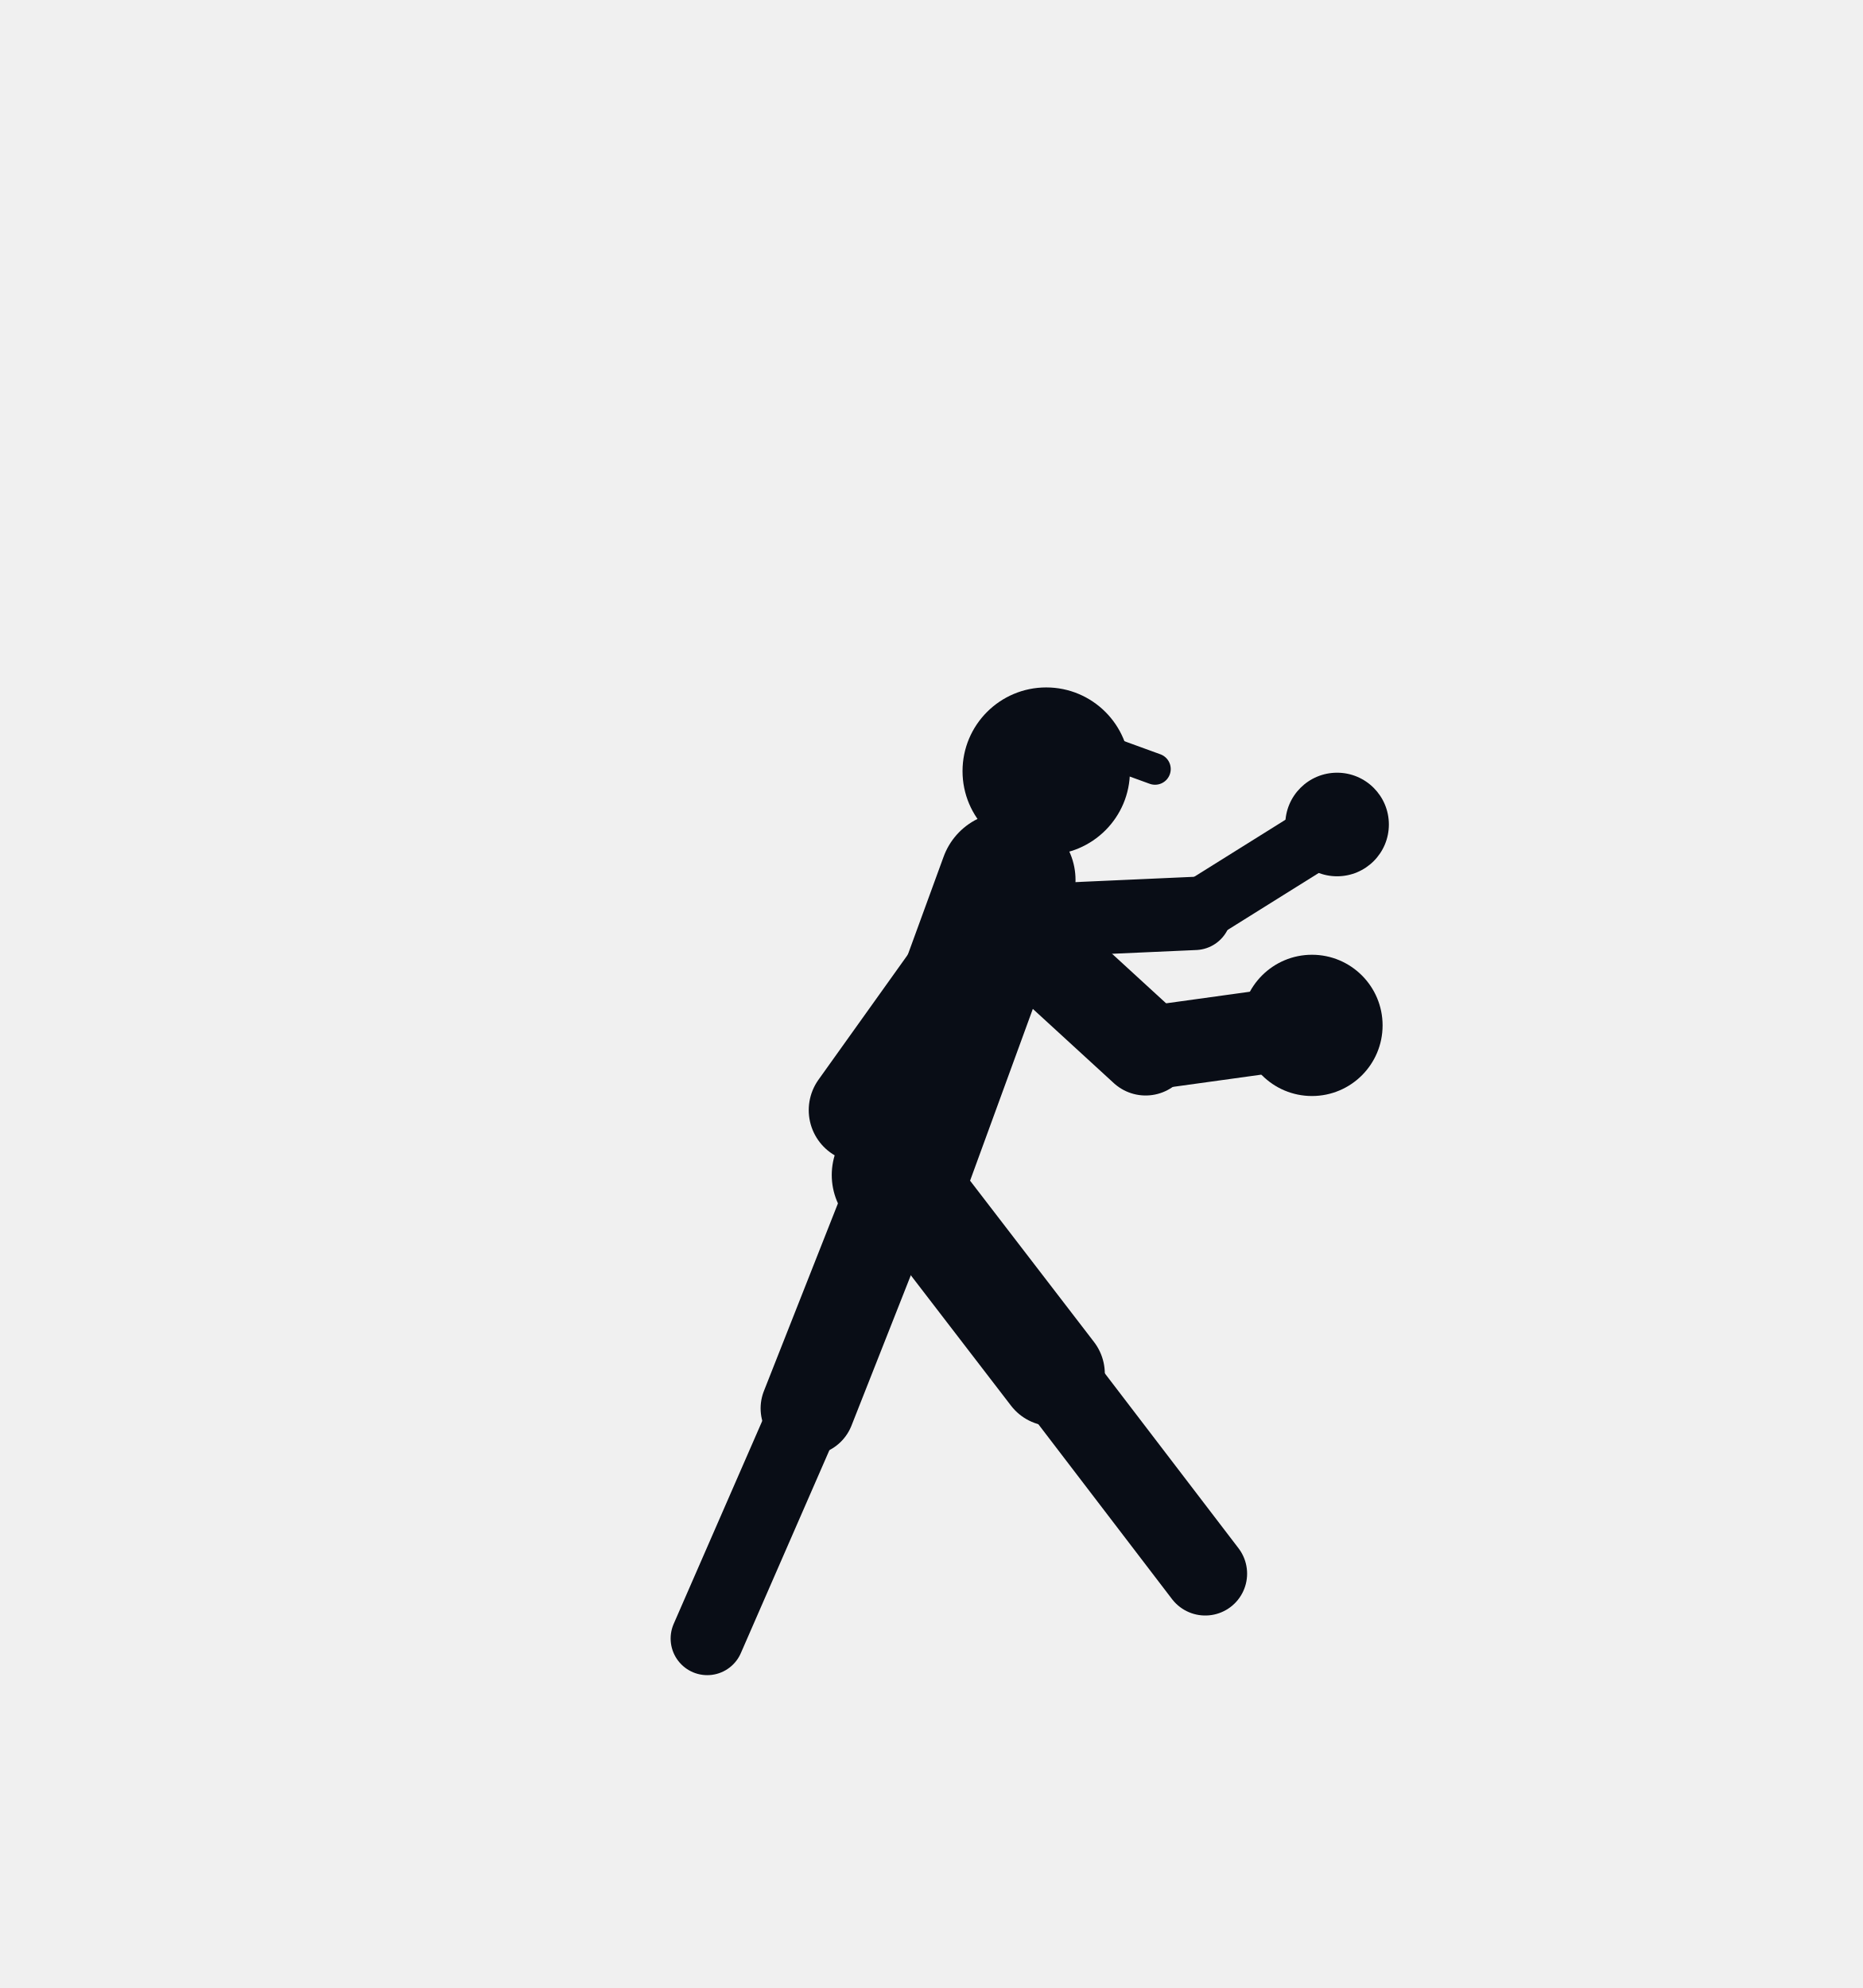
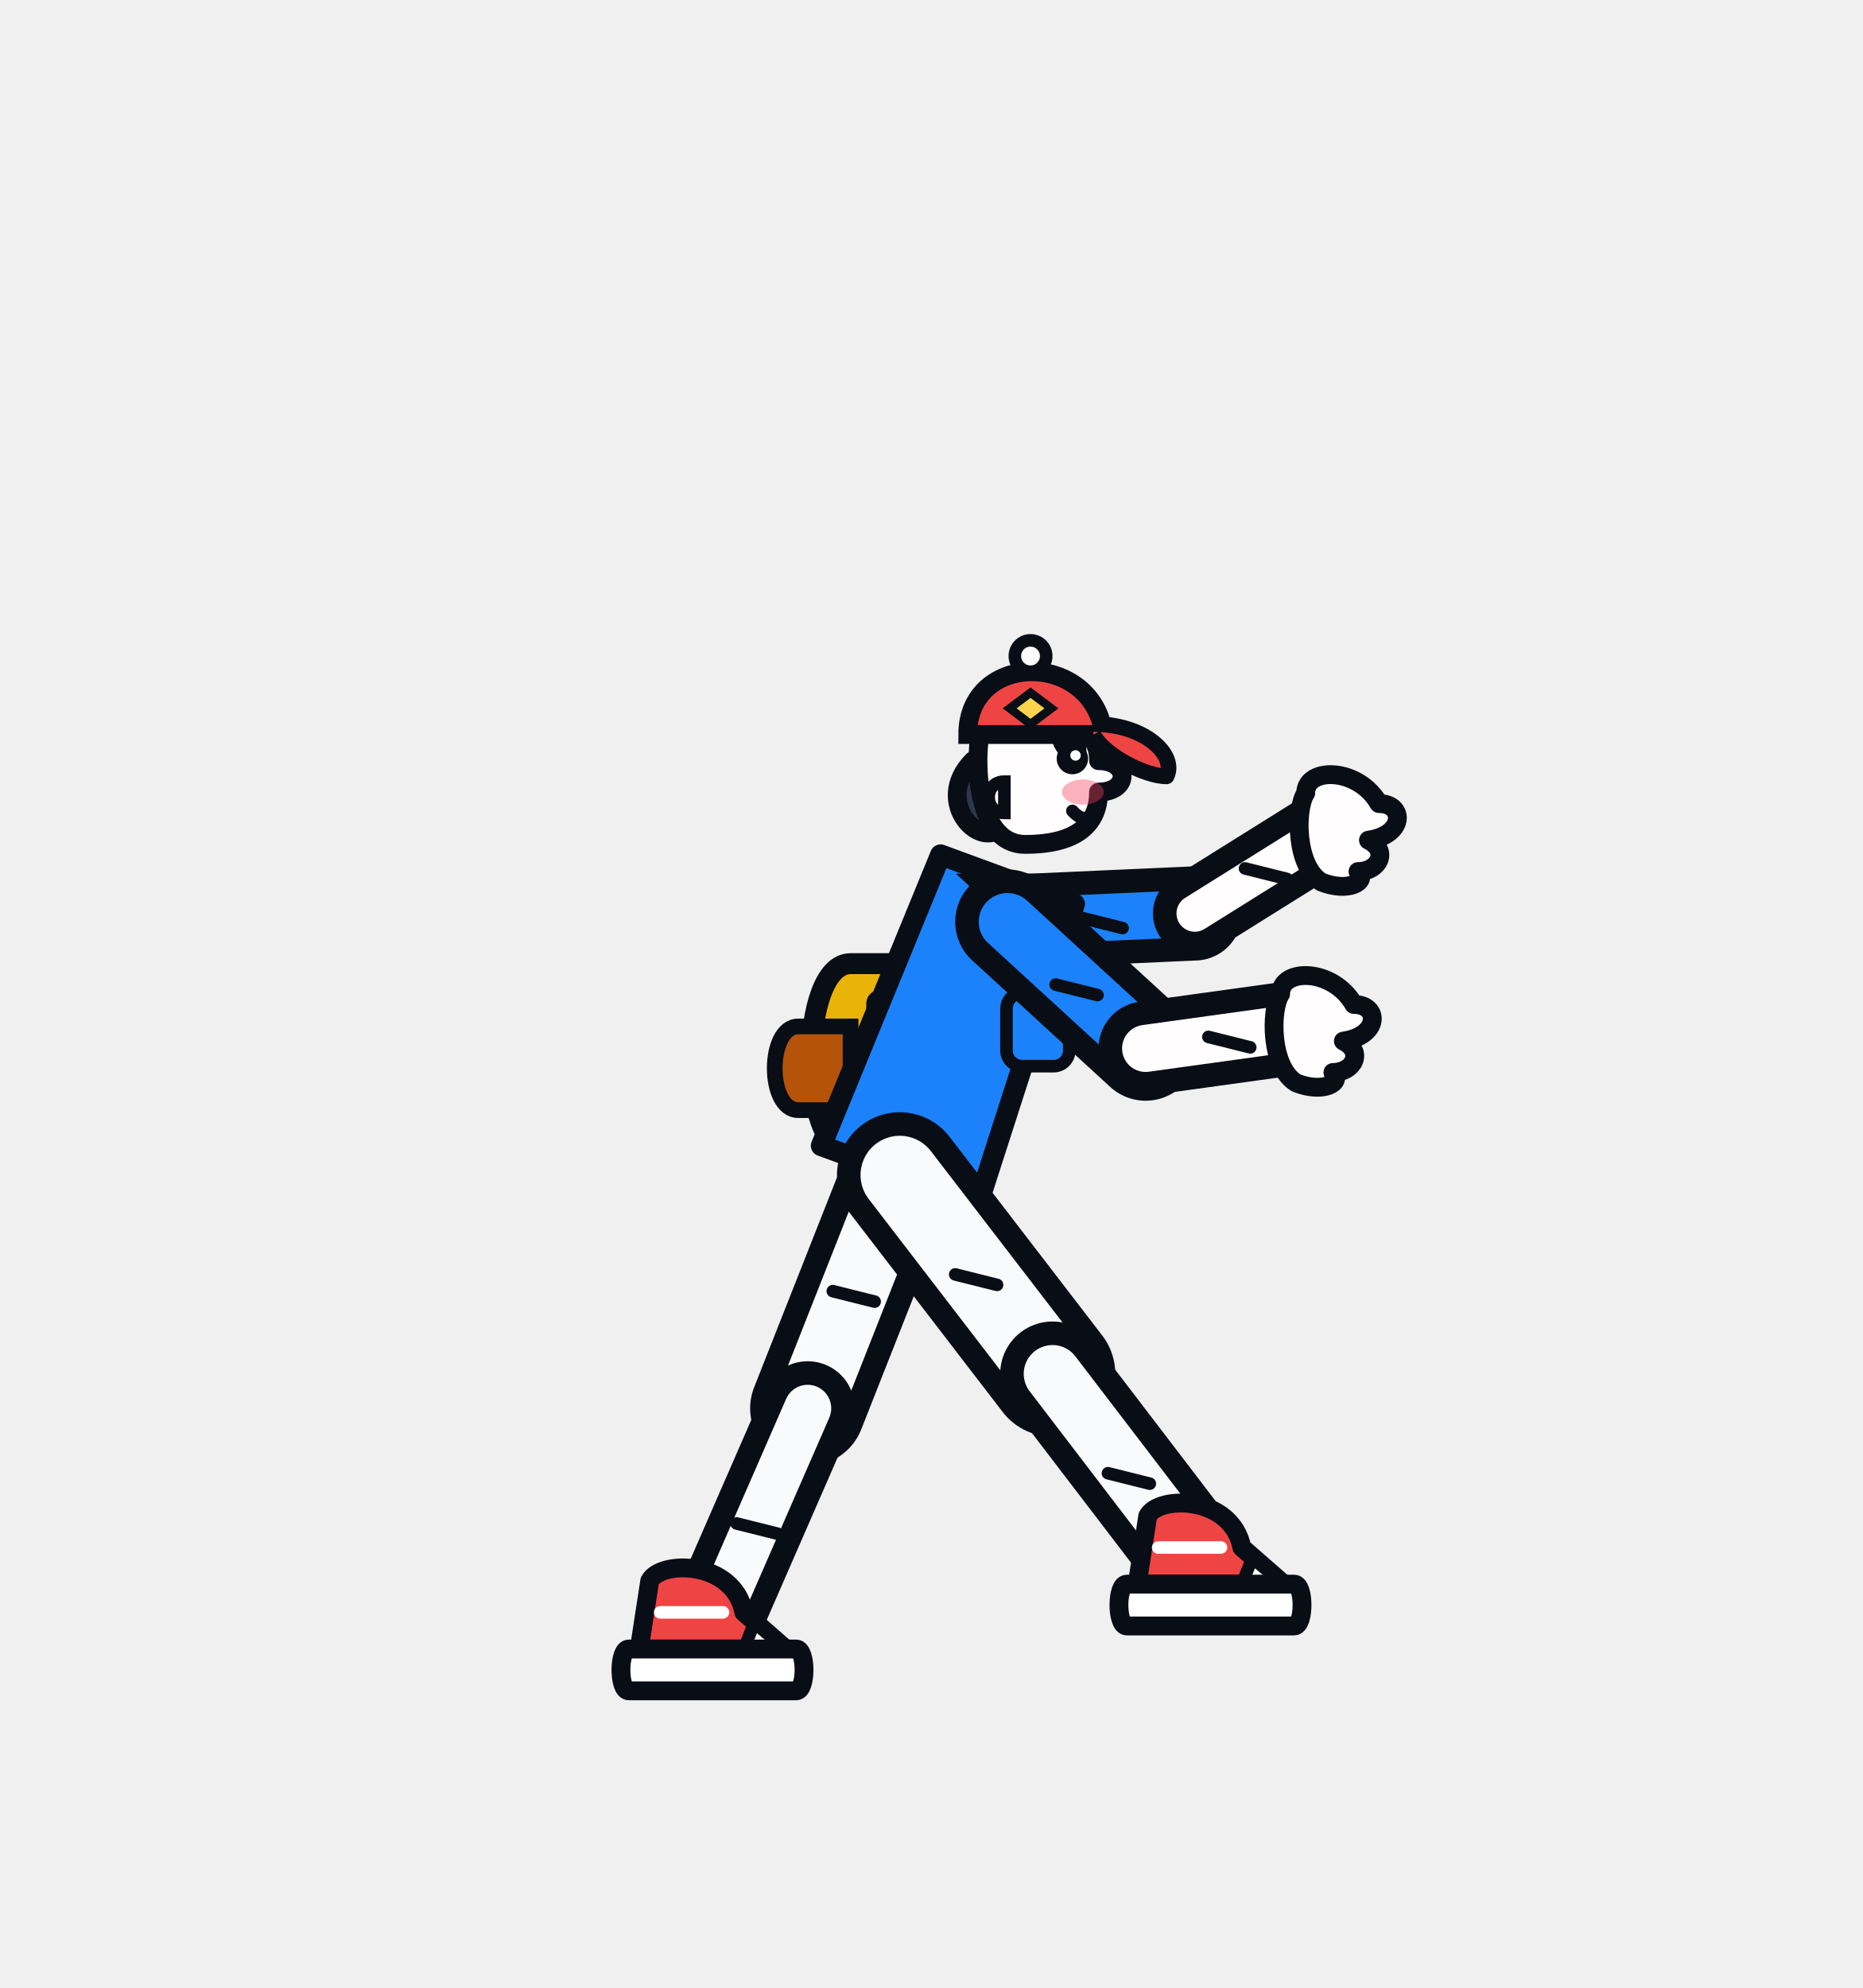
<svg xmlns="http://www.w3.org/2000/svg" viewBox="-34 -22 178 190" width="178" height="190">
-   <line x1="52.0" y1="90.3" x2="43.2" y2="112.6" stroke="#090d16" stroke-width="9" stroke-linecap="round" />
-   <line x1="43.2" y1="112.6" x2="33.6" y2="134.6" stroke="#090d16" stroke-width="7" stroke-linecap="round" />
-   <line x1="62.3" y1="66.1" x2="80.2" y2="65.3" stroke="#090d16" stroke-width="7" stroke-linecap="round" />
-   <line x1="80.2" y1="65.3" x2="93.8" y2="56.8" stroke="#090d16" stroke-width="6" stroke-linecap="round" />
-   <circle cx="93.8" cy="56.8" r="4.95" fill="#090d16" />
-   <line x1="58.3" y1="70.1" x2="48.3" y2="84.1" stroke="#090d16" stroke-width="10" stroke-linecap="round" />
-   <line x1="52.0" y1="90.3" x2="62.3" y2="62.1" stroke="#090d16" stroke-width="13" stroke-linecap="round" />
-   <circle cx="66.0" cy="51.7" r="8" fill="#090d16" />
-   <line x1="52.0" y1="90.3" x2="66.6" y2="109.3" stroke="#090d16" stroke-width="10" stroke-linecap="round" />
-   <line x1="66.6" y1="109.3" x2="81.2" y2="128.4" stroke="#090d16" stroke-width="8" stroke-linecap="round" />
-   <line x1="62.3" y1="66.1" x2="75.5" y2="78.2" stroke="#090d16" stroke-width="9" stroke-linecap="round" />
-   <line x1="75.5" y1="78.2" x2="91.4" y2="76.0" stroke="#090d16" stroke-width="8" stroke-linecap="round" />
-   <circle cx="91.4" cy="76.0" r="6.75" fill="#090d16" />
-   <line x1="69.8" y1="49.1" x2="76.4" y2="51.5" stroke="#090d16" stroke-width="3" stroke-linecap="round" />
+   <line x1="52.0" y1="90.3" x2="43.2" y2="112.6" stroke="#090d16" stroke-width="11" stroke-linecap="round" stroke-linejoin="round" />
+   <line x1="52.0" y1="90.3" x2="43.2" y2="112.6" stroke="#f8fafc" stroke-width="6.5" stroke-linecap="round" stroke-linejoin="round" />
+   <line x1="45.6" y1="101.4" x2="49.6" y2="102.4" stroke="#090d16" stroke-width="1.2" stroke-linecap="round" />
+   <line x1="43.2" y1="112.6" x2="33.6" y2="134.6" stroke="#090d16" stroke-width="9" stroke-linecap="round" stroke-linejoin="round" />
+   <line x1="43.2" y1="112.6" x2="33.6" y2="134.6" stroke="#f8fafc" stroke-width="4.5" stroke-linecap="round" stroke-linejoin="round" />
+   <line x1="36.4" y1="123.6" x2="40.4" y2="124.6" stroke="#090d16" stroke-width="1.2" stroke-linecap="round" />
+   <path d="M 27.1 135.6                            L 28.1 129.1                            C 29.1 127.1 36.1 127.1 37.1 132.1                            L 41.1 135.6 Z" fill="#ef4444" stroke="#090d16" stroke-width="1.8" stroke-linejoin="round" />
+   <path d="M 38.1 133.1                              L 41.1 135.6                              L 37.1 135.6 Z" fill="#ffffff" stroke="#090d16" stroke-width="1.2" />
+   <path d="M 26.1 135.6                            L 42.1 135.6                            C 43.1 135.6 43.1 139.6 42.1 139.6                            L 26.1 139.6                            C 25.1 139.6 25.1 135.6 26.1 135.6 Z" fill="#ffffff" stroke="#090d16" stroke-width="1.8" stroke-linejoin="round" />
+   <line x1="29.1" y1="132.1" x2="35.1" y2="132.1" stroke="#ffffff" stroke-width="1.2" stroke-linecap="round" />
+   <line x1="62.3" y1="66.1" x2="80.2" y2="65.3" stroke="#090d16" stroke-width="9" stroke-linecap="round" stroke-linejoin="round" />
+   <line x1="62.3" y1="66.1" x2="80.2" y2="65.3" stroke="#1b82fb" stroke-width="4.5" stroke-linecap="round" stroke-linejoin="round" />
+   <line x1="69.3" y1="65.7" x2="73.3" y2="66.7" stroke="#090d16" stroke-width="1.2" stroke-linecap="round" />
+   <line x1="80.2" y1="65.3" x2="93.8" y2="56.8" stroke="#090d16" stroke-width="8" stroke-linecap="round" stroke-linejoin="round" />
+   <line x1="80.2" y1="65.3" x2="93.8" y2="56.8" stroke="#fffdfd" stroke-width="3.5" stroke-linecap="round" stroke-linejoin="round" />
+   <line x1="85.0" y1="61.0" x2="89.0" y2="62.0" stroke="#090d16" stroke-width="1.2" stroke-linecap="round" />
+   <path d="M 90.8 53.8               C 90.8 51.3 95.8 51.3 97.8 54.8               C 100.3 54.8 100.3 57.8 96.8 58.3               C 98.8 59.3 97.8 61.3 95.8 61.3               C 96.8 62.3 94.8 63.3 92.3 62.3               C 89.8 60.8 89.8 55.3 90.8 53.8 Z" fill="#fffdfd" stroke="#090d16" stroke-width="1.8" stroke-linejoin="round" />
+   <path d="M 58.3 70.1                           H 47.3                           C 42.3 70.1 42.3 88.1 47.3 88.1                           H 58.3 Z" fill="#eab308" stroke="#090d16" stroke-width="2" stroke-linejoin="round" />
+   <path d="M 47.3 76.1                             H 42.3                             C 39.3 76.1 39.3 84.1 42.3 84.1                             H 47.3 Z" fill="#b45309" stroke="#090d16" stroke-width="1.5" />
+   <line x1="52.3" y1="70.1" x2="52.3" y2="88.1" stroke="#090d16" stroke-width="1.2" stroke-dasharray="1.5,1.5" />
+   <rect x="48.3" y="78.1" width="5" height="7" rx="1.5" fill="#f8fafc" stroke="#090d16" stroke-width="1" />
+   <rect x="49.3" y="73.1" width="3" height="6" rx="0.8" fill="#10b981" stroke="#090d16" stroke-width="1" />
+   <rect x="50.3" y="71.1" width="1" height="2" fill="#3b82f6" />
+   <path d="M 58.3 70.1 Q 64.3 72.1 61.3 78.1" fill="none" stroke="#090d16" stroke-width="2" stroke-linecap="round" />
+   <path d="M 58.3 84.1 Q 63.3 83.1 60.3 79.1" fill="none" stroke="#090d16" stroke-width="2" stroke-linecap="round" />
+   <path d="M 44.5 87.5 L 59.5 93.0 L 68.7 64.4 L 55.9 59.7 Z" fill="#1b82fb" stroke="#090d16" stroke-width="2" stroke-linejoin="round" />
+   <rect x="62.2" y="72.9" width="6" height="7" rx="1.5" fill="#1b82fb" stroke="#090d16" stroke-width="1.2" />
+   <path d="M 58.9 62.1 L 65.6 62.1 L 63.8 66.6 Z" fill="#ffffff" stroke="#090d16" stroke-width="1.2" />
+   <path d="M 59.0 50.7 C 55.0 54.7 60.0 59.7 62.0 56.7 Z" fill="#2d3748" stroke="#090d16" stroke-width="1.8" stroke-linejoin="round" />
+   <path d="M 60.0 46.7                          C 70.0 45.7 71.0 48.7 71.0 50.7                          C 74.0 50.7 74.0 53.7 71.0 53.7                          C 71.0 56.7 69.0 58.7 64.0 58.7                          C 59.0 58.7 59.0 49.7 60.0 46.7 Z" fill="#fffdfd" stroke="#090d16" stroke-width="1.8" stroke-linejoin="round" />
+   <path d="M 67.0 46.7 Q 70.0 48.7 69.0 50.7 Q 67.0 49.7 67.0 47.7 Z" fill="#2d3748" stroke="#090d16" stroke-width="1.2" />
+   <path d="M 62.0 52.7 C 60.0 52.7 60.0 55.7 62.0 55.7 Z" fill="#fffdfd" stroke="#090d16" stroke-width="1.2" />
+   <circle cx="68.5" cy="50.5" r="1.5" fill="#090d16" />
+   <circle cx="68.8" cy="50.2" r="0.5" fill="#ffffff" />
+   <path d="M 67.2 48.2 Q 68.8 47.5 70.2 48.2" fill="none" stroke="#090d16" stroke-width="1.2" stroke-linecap="round" />
+   <ellipse cx="69.5" cy="53.7" rx="2" ry="1.2" fill="#f43f5e" opacity="0.4" />
+   <path d="M 68.5 55.5 Q 69.8 56.9 70.5 55.5" fill="none" stroke="#090d16" stroke-width="1.2" stroke-linecap="round" />
+   <path d="M 58.5 48.2                             C 58.5 40.2 70.5 40.2 71.5 48.2 Z" fill="#ef4444" stroke="#090d16" stroke-width="1.8" />
+   <path d="M 70.5 47.2                             C 75.5 47.2 78.5 50.2 77.5 52.2                             C 75.5 52.2 71.5 50.2 70.5 48.2" fill="#ef4444" stroke="#090d16" stroke-width="1.5" stroke-linejoin="round" />
+   <circle cx="64.5" cy="40.7" r="1.5" fill="#ffffff" stroke="#090d16" stroke-width="1.2" />
+   <polygon points="64.5, 44.2 66.5, 45.7 64.5, 47.2 62.5, 45.7" fill="#fcd34d" stroke="#090d16" stroke-width="0.8" />
+   <line x1="52.0" y1="90.3" x2="66.6" y2="109.3" stroke="#090d16" stroke-width="12" stroke-linecap="round" stroke-linejoin="round" />
+   <line x1="52.0" y1="90.3" x2="66.6" y2="109.3" stroke="#f8fafc" stroke-width="7.5" stroke-linecap="round" stroke-linejoin="round" />
+   <line x1="57.3" y1="99.8" x2="61.3" y2="100.8" stroke="#090d16" stroke-width="1.2" stroke-linecap="round" />
+   <line x1="66.6" y1="109.3" x2="81.2" y2="128.4" stroke="#090d16" stroke-width="10" stroke-linecap="round" stroke-linejoin="round" />
+   <line x1="66.6" y1="109.3" x2="81.2" y2="128.4" stroke="#f8fafc" stroke-width="5.5" stroke-linecap="round" stroke-linejoin="round" />
+   <line x1="71.9" y1="118.8" x2="75.9" y2="119.8" stroke="#090d16" stroke-width="1.2" stroke-linecap="round" />
+   <path d="M 74.7 129.4                            L 75.7 122.9                            C 76.7 120.9 83.7 120.9 84.7 125.9                            L 88.7 129.4 Z" fill="#ef4444" stroke="#090d16" stroke-width="1.8" stroke-linejoin="round" />
+   <path d="M 85.7 126.9                              L 88.7 129.4                              L 84.7 129.4 Z" fill="#ffffff" stroke="#090d16" stroke-width="1.2" />
+   <path d="M 73.7 129.4                            L 89.7 129.4                            C 90.7 129.4 90.7 133.4 89.7 133.4                            L 73.7 133.4                            C 72.7 133.4 72.7 129.4 73.7 129.4 Z" fill="#ffffff" stroke="#090d16" stroke-width="1.8" stroke-linejoin="round" />
+   <line x1="76.7" y1="125.9" x2="82.7" y2="125.9" stroke="#ffffff" stroke-width="1.2" stroke-linecap="round" />
+   <line x1="62.3" y1="66.1" x2="75.5" y2="78.2" stroke="#090d16" stroke-width="10" stroke-linecap="round" stroke-linejoin="round" />
+   <line x1="62.3" y1="66.1" x2="75.5" y2="78.2" stroke="#1b82fb" stroke-width="5.5" stroke-linecap="round" stroke-linejoin="round" />
+   <line x1="66.9" y1="72.1" x2="70.9" y2="73.1" stroke="#090d16" stroke-width="1.2" stroke-linecap="round" />
+   <line x1="75.5" y1="78.2" x2="91.4" y2="76.0" stroke="#090d16" stroke-width="9" stroke-linecap="round" stroke-linejoin="round" />
+   <line x1="75.5" y1="78.2" x2="91.4" y2="76.0" stroke="#fffdfd" stroke-width="4.5" stroke-linecap="round" stroke-linejoin="round" />
+   <line x1="81.5" y1="77.1" x2="85.5" y2="78.1" stroke="#090d16" stroke-width="1.2" stroke-linecap="round" />
+   <path d="M 88.4 73.0               C 88.4 70.5 93.4 70.5 95.4 74.0               C 97.9 74.0 97.9 77.0 94.4 77.5               C 96.4 78.5 95.4 80.5 93.4 80.5               C 94.4 81.5 92.4 82.5 89.9 81.5               C 87.4 80.0 87.4 74.5 88.4 73.0 Z" fill="#fffdfd" stroke="#090d16" stroke-width="1.8" stroke-linejoin="round" />
</svg>
